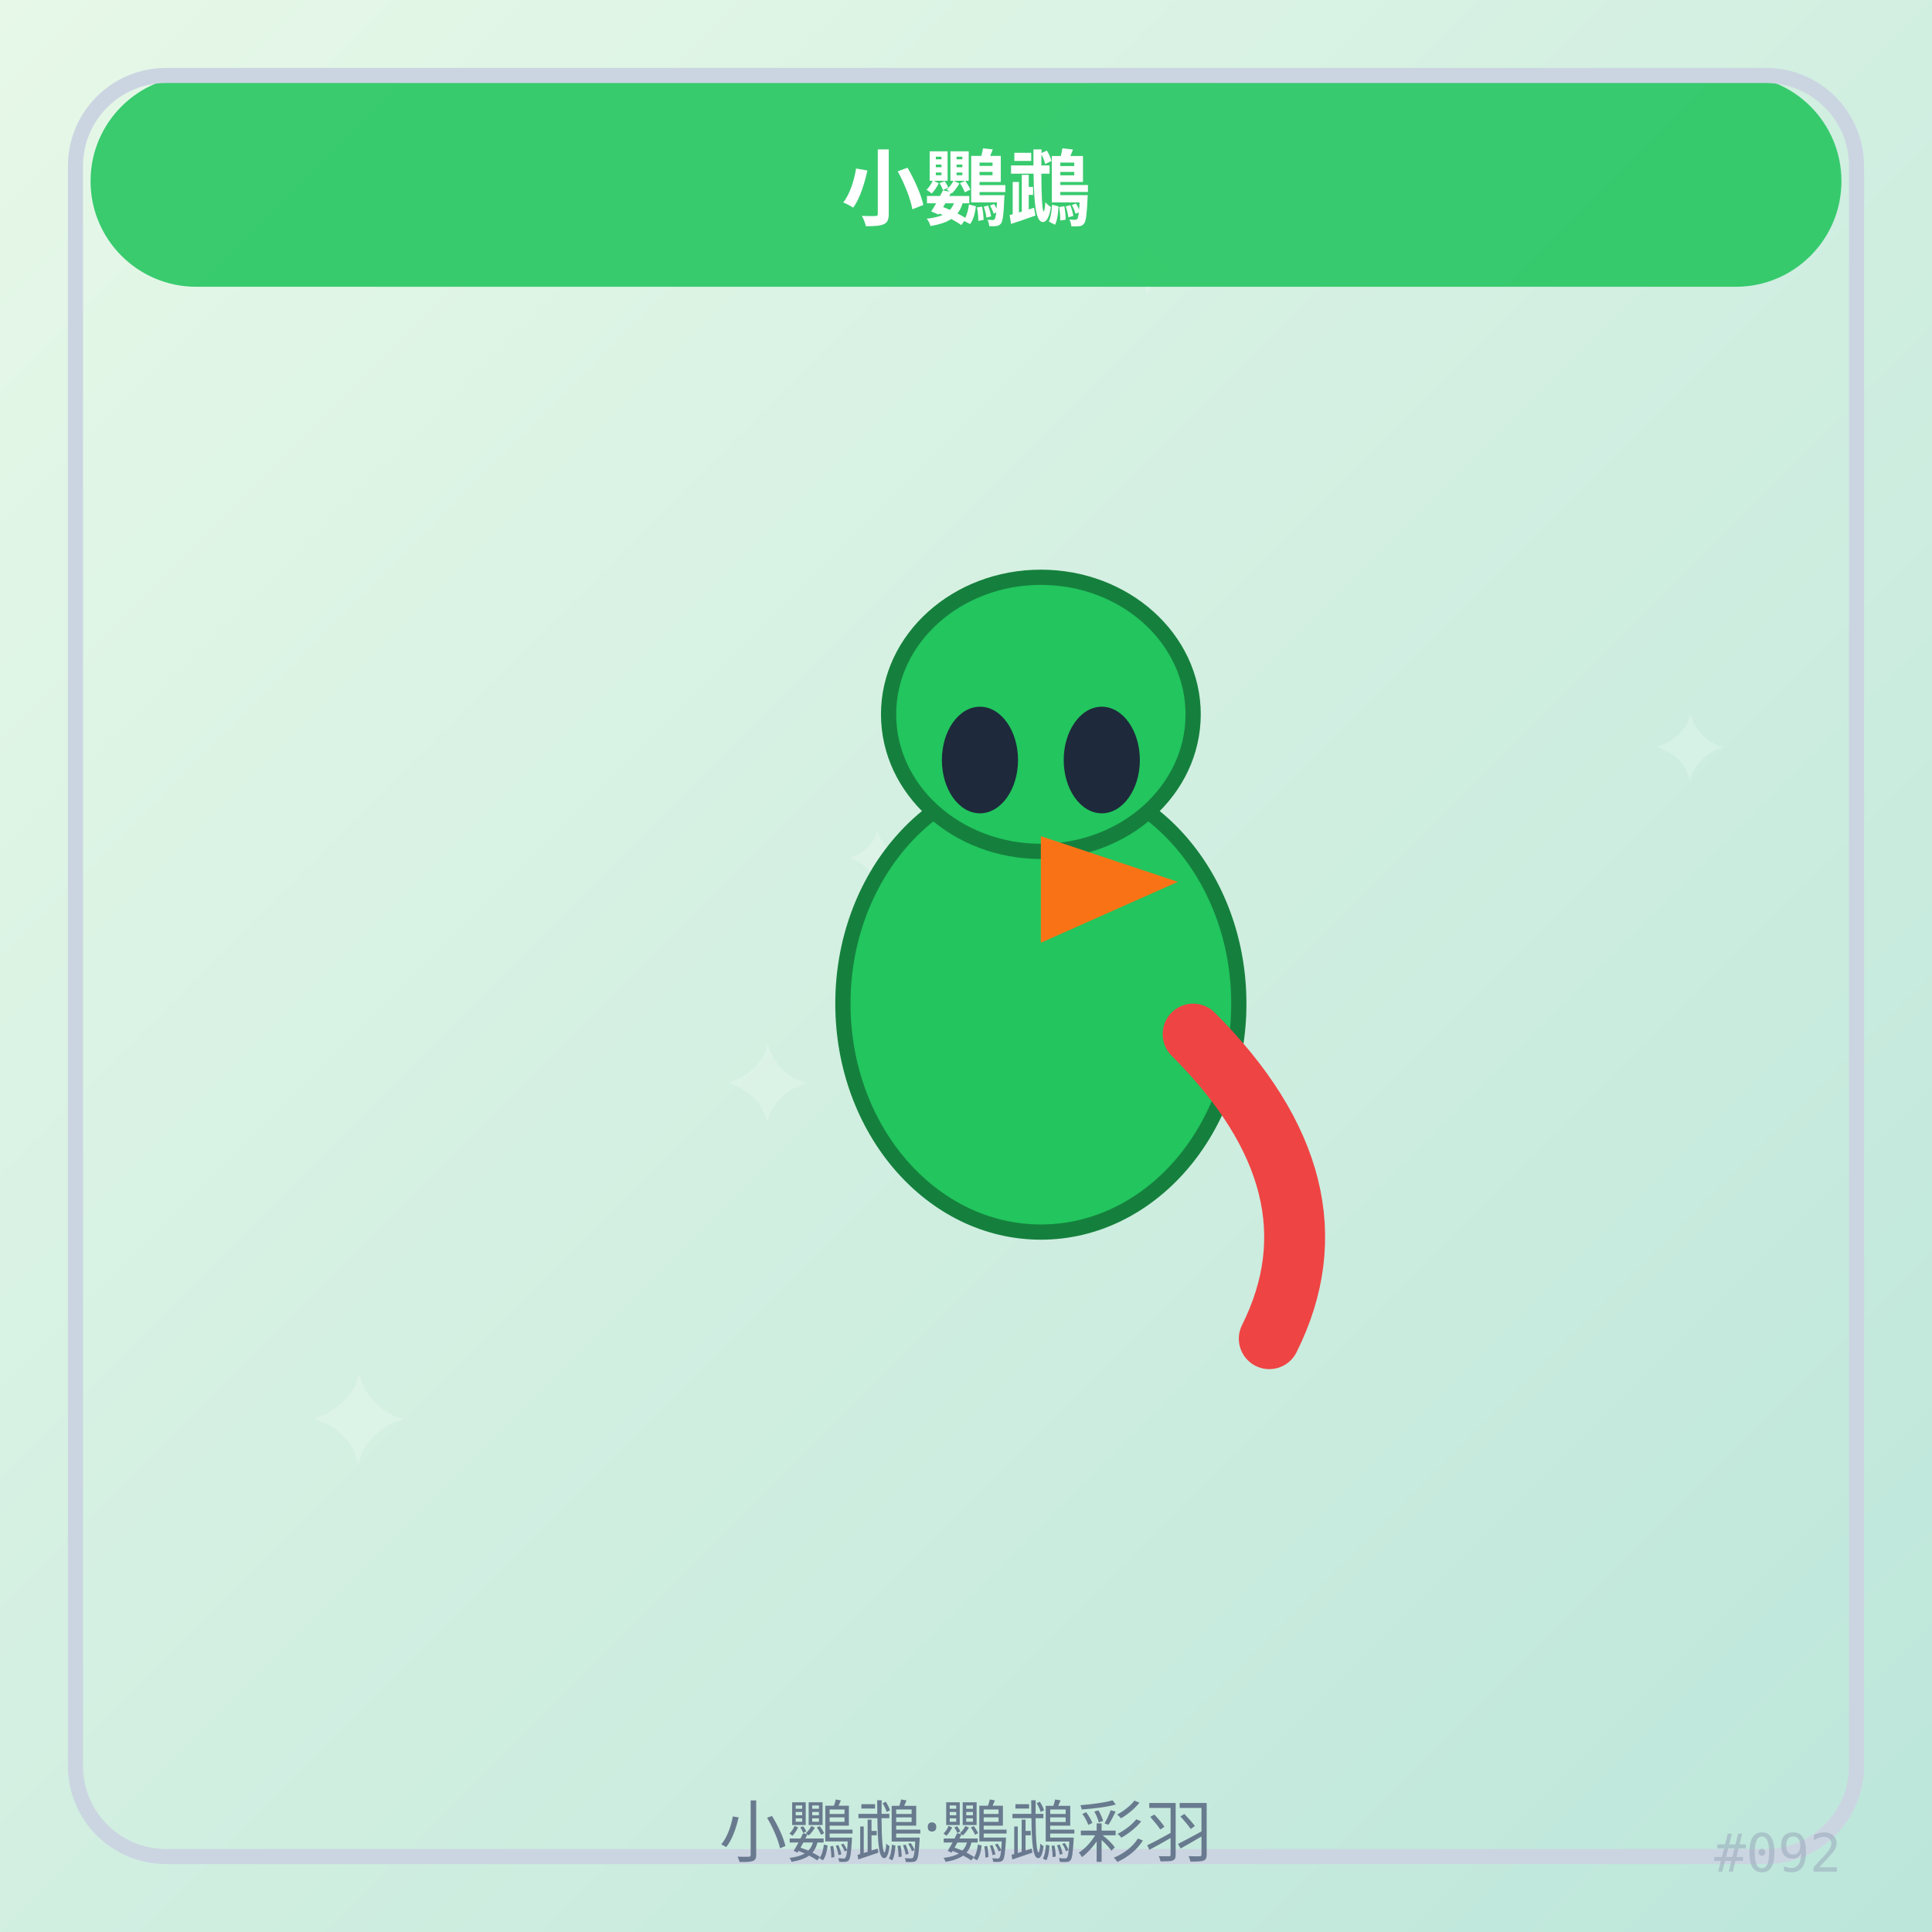
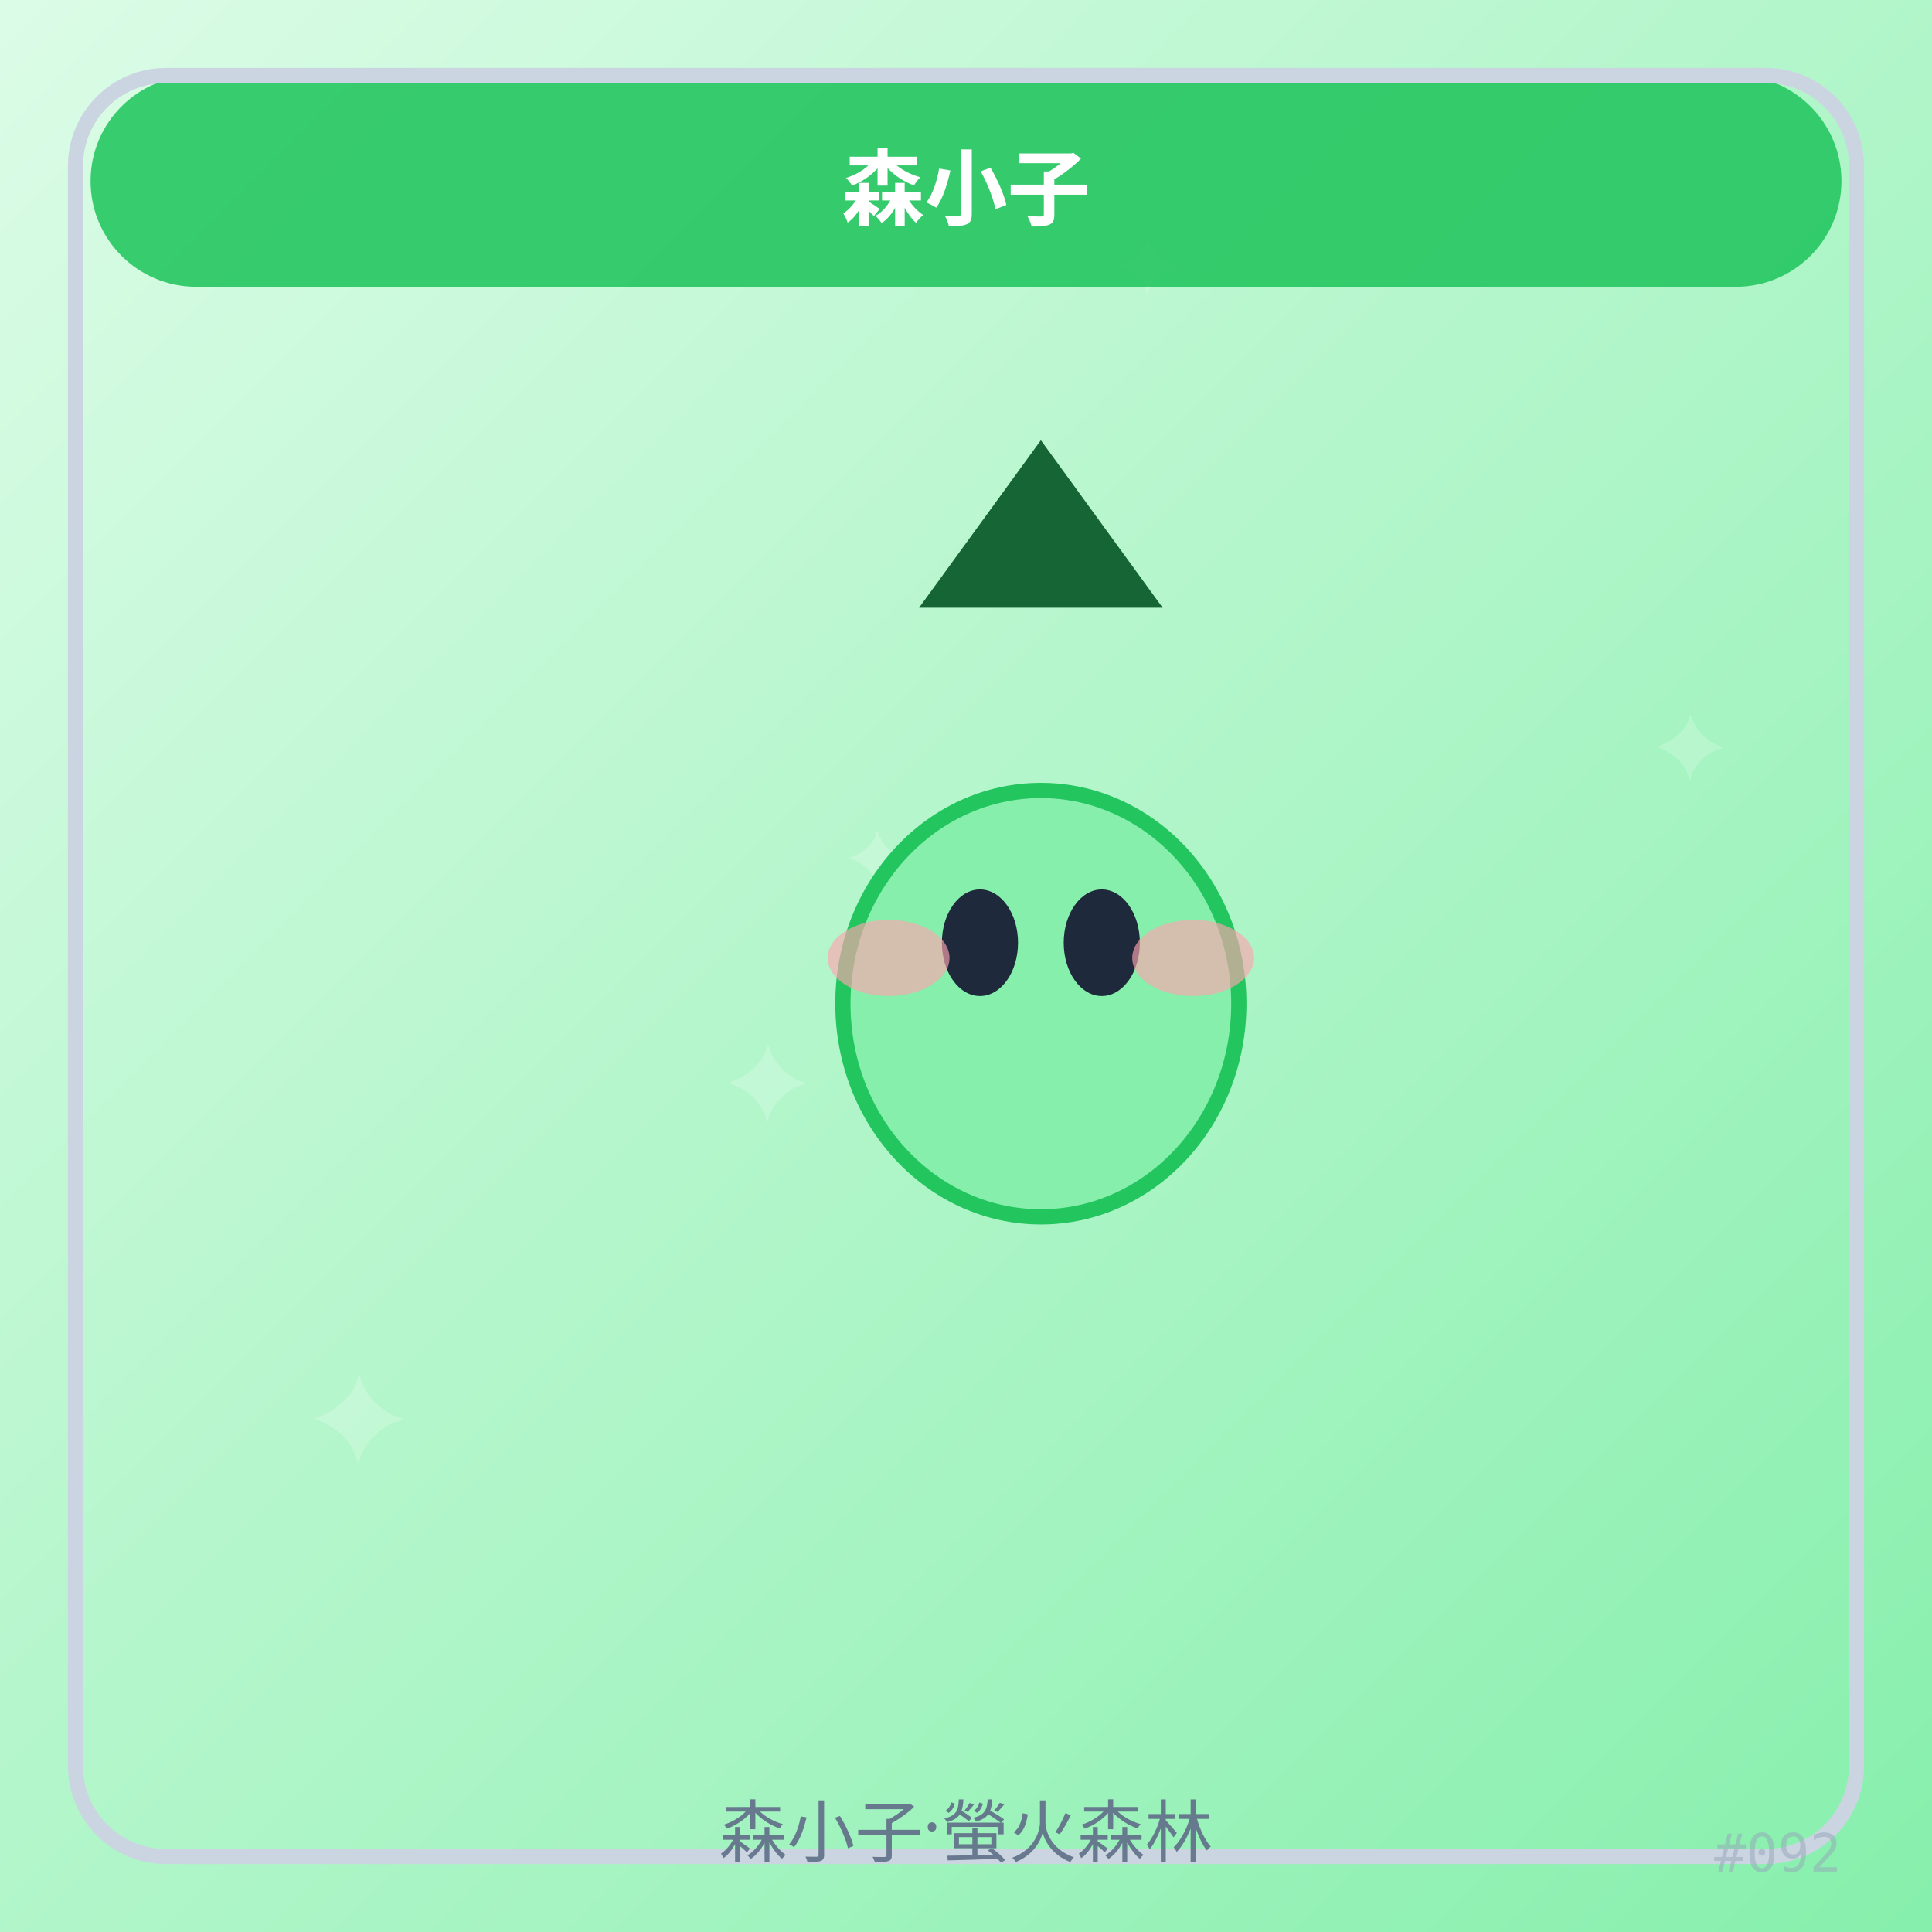
<svg xmlns="http://www.w3.org/2000/svg" viewBox="0 0 256 256" width="256" height="256">
  <defs>
    <linearGradient id="bg" x1="0%" y1="0%" x2="100%" y2="100%">
-       <stop offset="0%" stop-color="hsl(123, 55%, 94%)" />
-       <stop offset="100%" stop-color="hsl(163, 45%, 82%)" />
+       <stop offset="0%" stop-color="#dcfce7" />
+       <stop offset="100%" stop-color="#86efac" />
    </linearGradient>
    <linearGradient id="gold" x1="0%" y1="0%" x2="100%" y2="100%">
      <stop offset="0%" stop-color="#fcd34d" />
      <stop offset="50%" stop-color="#f59e0b" />
      <stop offset="100%" stop-color="#fcd34d" />
    </linearGradient>
  </defs>
  <rect width="256" height="256" fill="url(#bg)" />
  <text x="112.28" y="117.2" font-size="10" fill="#fff" opacity="0.2">✦</text>
  <text x="219.23" y="103.2" font-size="12" fill="#fff" opacity="0.2">✦</text>
  <text x="96.18" y="148.4" font-size="14" fill="#fff" opacity="0.2">✦</text>
  <text x="41.21" y="193.6" font-size="16" fill="#fff" opacity="0.2">✦</text>
  <text x="148.16" y="38.8" font-size="10" fill="#fff" opacity="0.2">✦</text>
  <rect x="12" y="10" width="232" height="28" rx="14" fill="#22c55e" opacity="0.88" />
-   <text x="128" y="29" text-anchor="middle" font-family="Segoe UI,sans-serif" font-size="11" font-weight="700" fill="#fff">小鸚鵡</text>
+   <text x="128" y="29" text-anchor="middle" font-family="Segoe UI,sans-serif" font-size="11" font-weight="700" fill="#fff">森小子</text>
  <g transform="translate(137.92,116.848) rotate(0) scale(1.00888)">
-     <ellipse cx="0" cy="16" rx="26" ry="30" fill="#22c55e" stroke="#15803d" stroke-width="2" />
-     <ellipse cx="0" cy="-22" rx="20" ry="18" fill="#22c55e" stroke="#15803d" stroke-width="2" />
-     <polygon points="0,-6 18,0 0,8" fill="#f97316" />
-     <ellipse cx="-8" cy="-16" rx="5" ry="7" fill="#1e293b" />
-     <ellipse cx="8" cy="-16" rx="5" ry="7" fill="#1e293b" />
-     <path d="M20 20 Q40 40 30 60" fill="none" stroke="#ef4444" stroke-width="8" stroke-linecap="round" />
+     <ellipse cx="0" cy="16" rx="26" ry="28" fill="#86efac" stroke="#22c55e" stroke-width="2" />
+     <polygon points="-16,-36 0,-58 16,-36" fill="#166534" />
+     <ellipse cx="-8" cy="8" rx="5" ry="7" fill="#1e293b" />
+     <ellipse cx="8" cy="8" rx="5" ry="7" fill="#1e293b" />
+     <ellipse cx="-20" cy="10" rx="8" ry="5" fill="#fda4af" opacity="0.65" />
+     <ellipse cx="20" cy="10" rx="8" ry="5" fill="#fda4af" opacity="0.65" />
  </g>
  <rect x="10" y="10" width="236" height="236" rx="12" fill="none" stroke="#cbd5e1" stroke-width="2" />
-   <text x="128" y="246" text-anchor="middle" font-family="Segoe UI, sans-serif" font-size="9" fill="#64748b" opacity="0.95">小鸚鵡·鸚鵡彩羽</text>
+   <text x="128" y="246" text-anchor="middle" font-family="Segoe UI, sans-serif" font-size="9" fill="#64748b" opacity="0.95">森小子·螢火森林</text>
  <text x="244" y="248" text-anchor="end" font-family="monospace" font-size="7" fill="#94a3b8" opacity="0.5">#092</text>
</svg>
